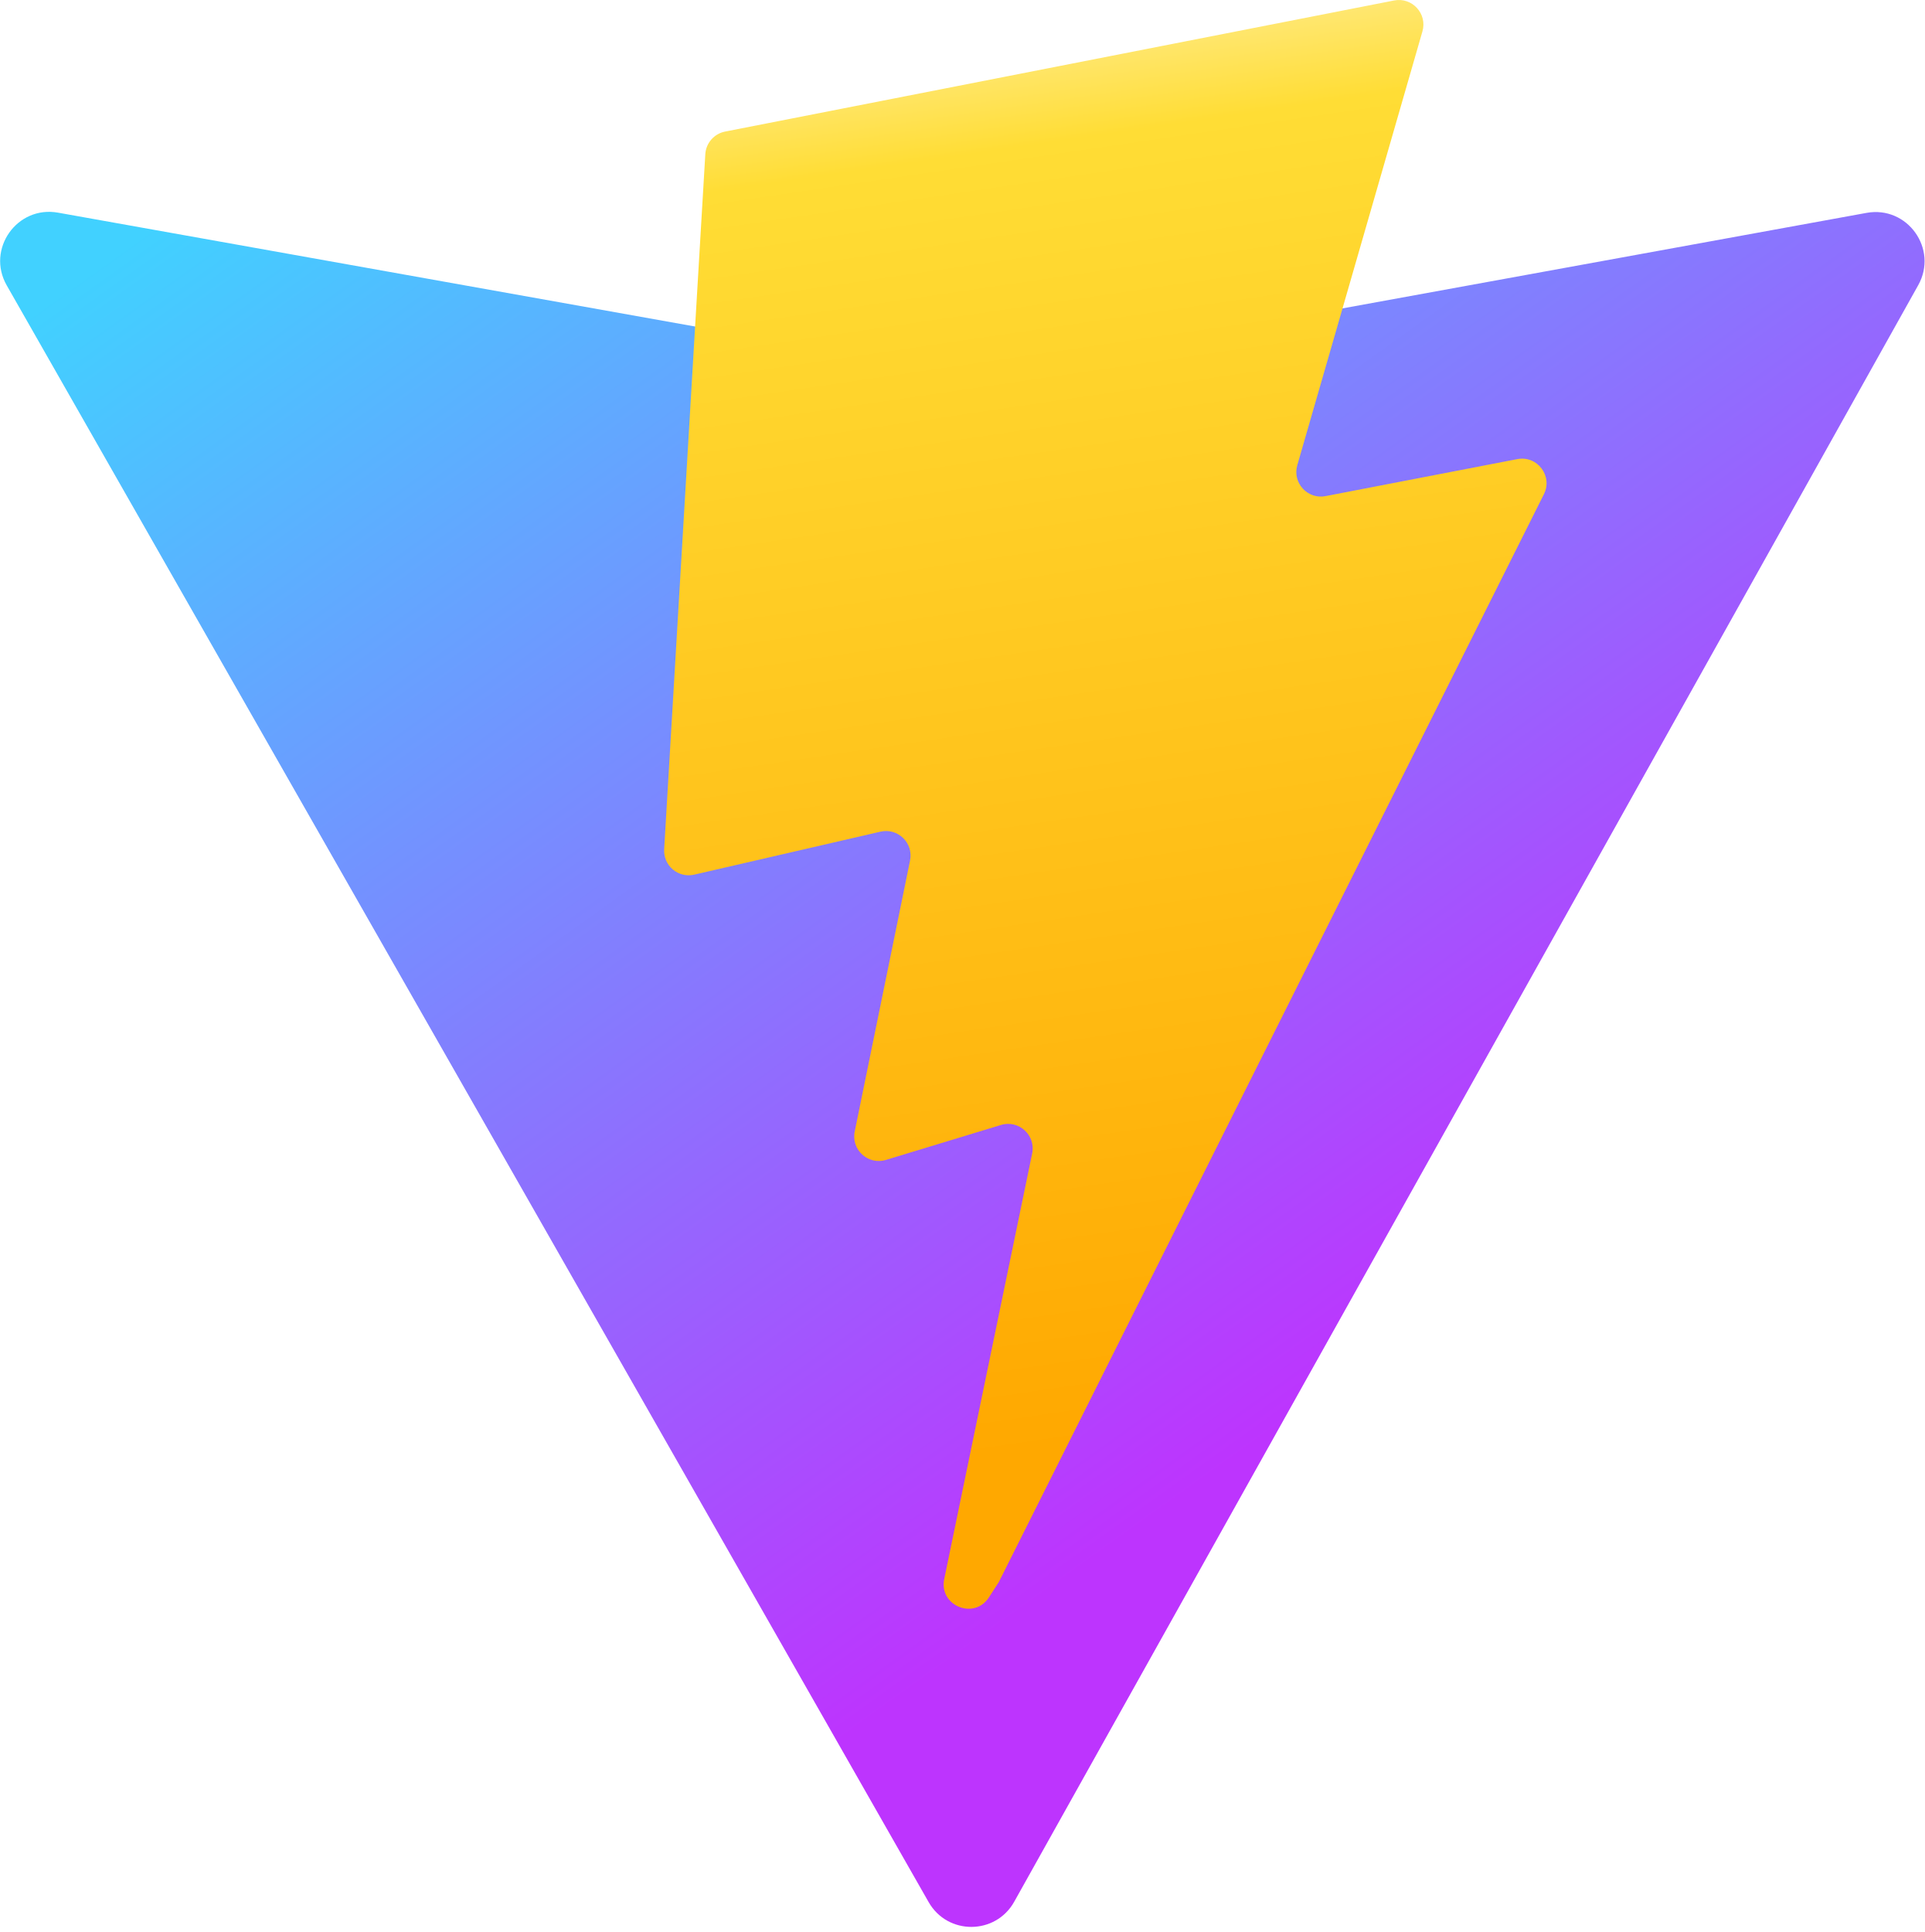
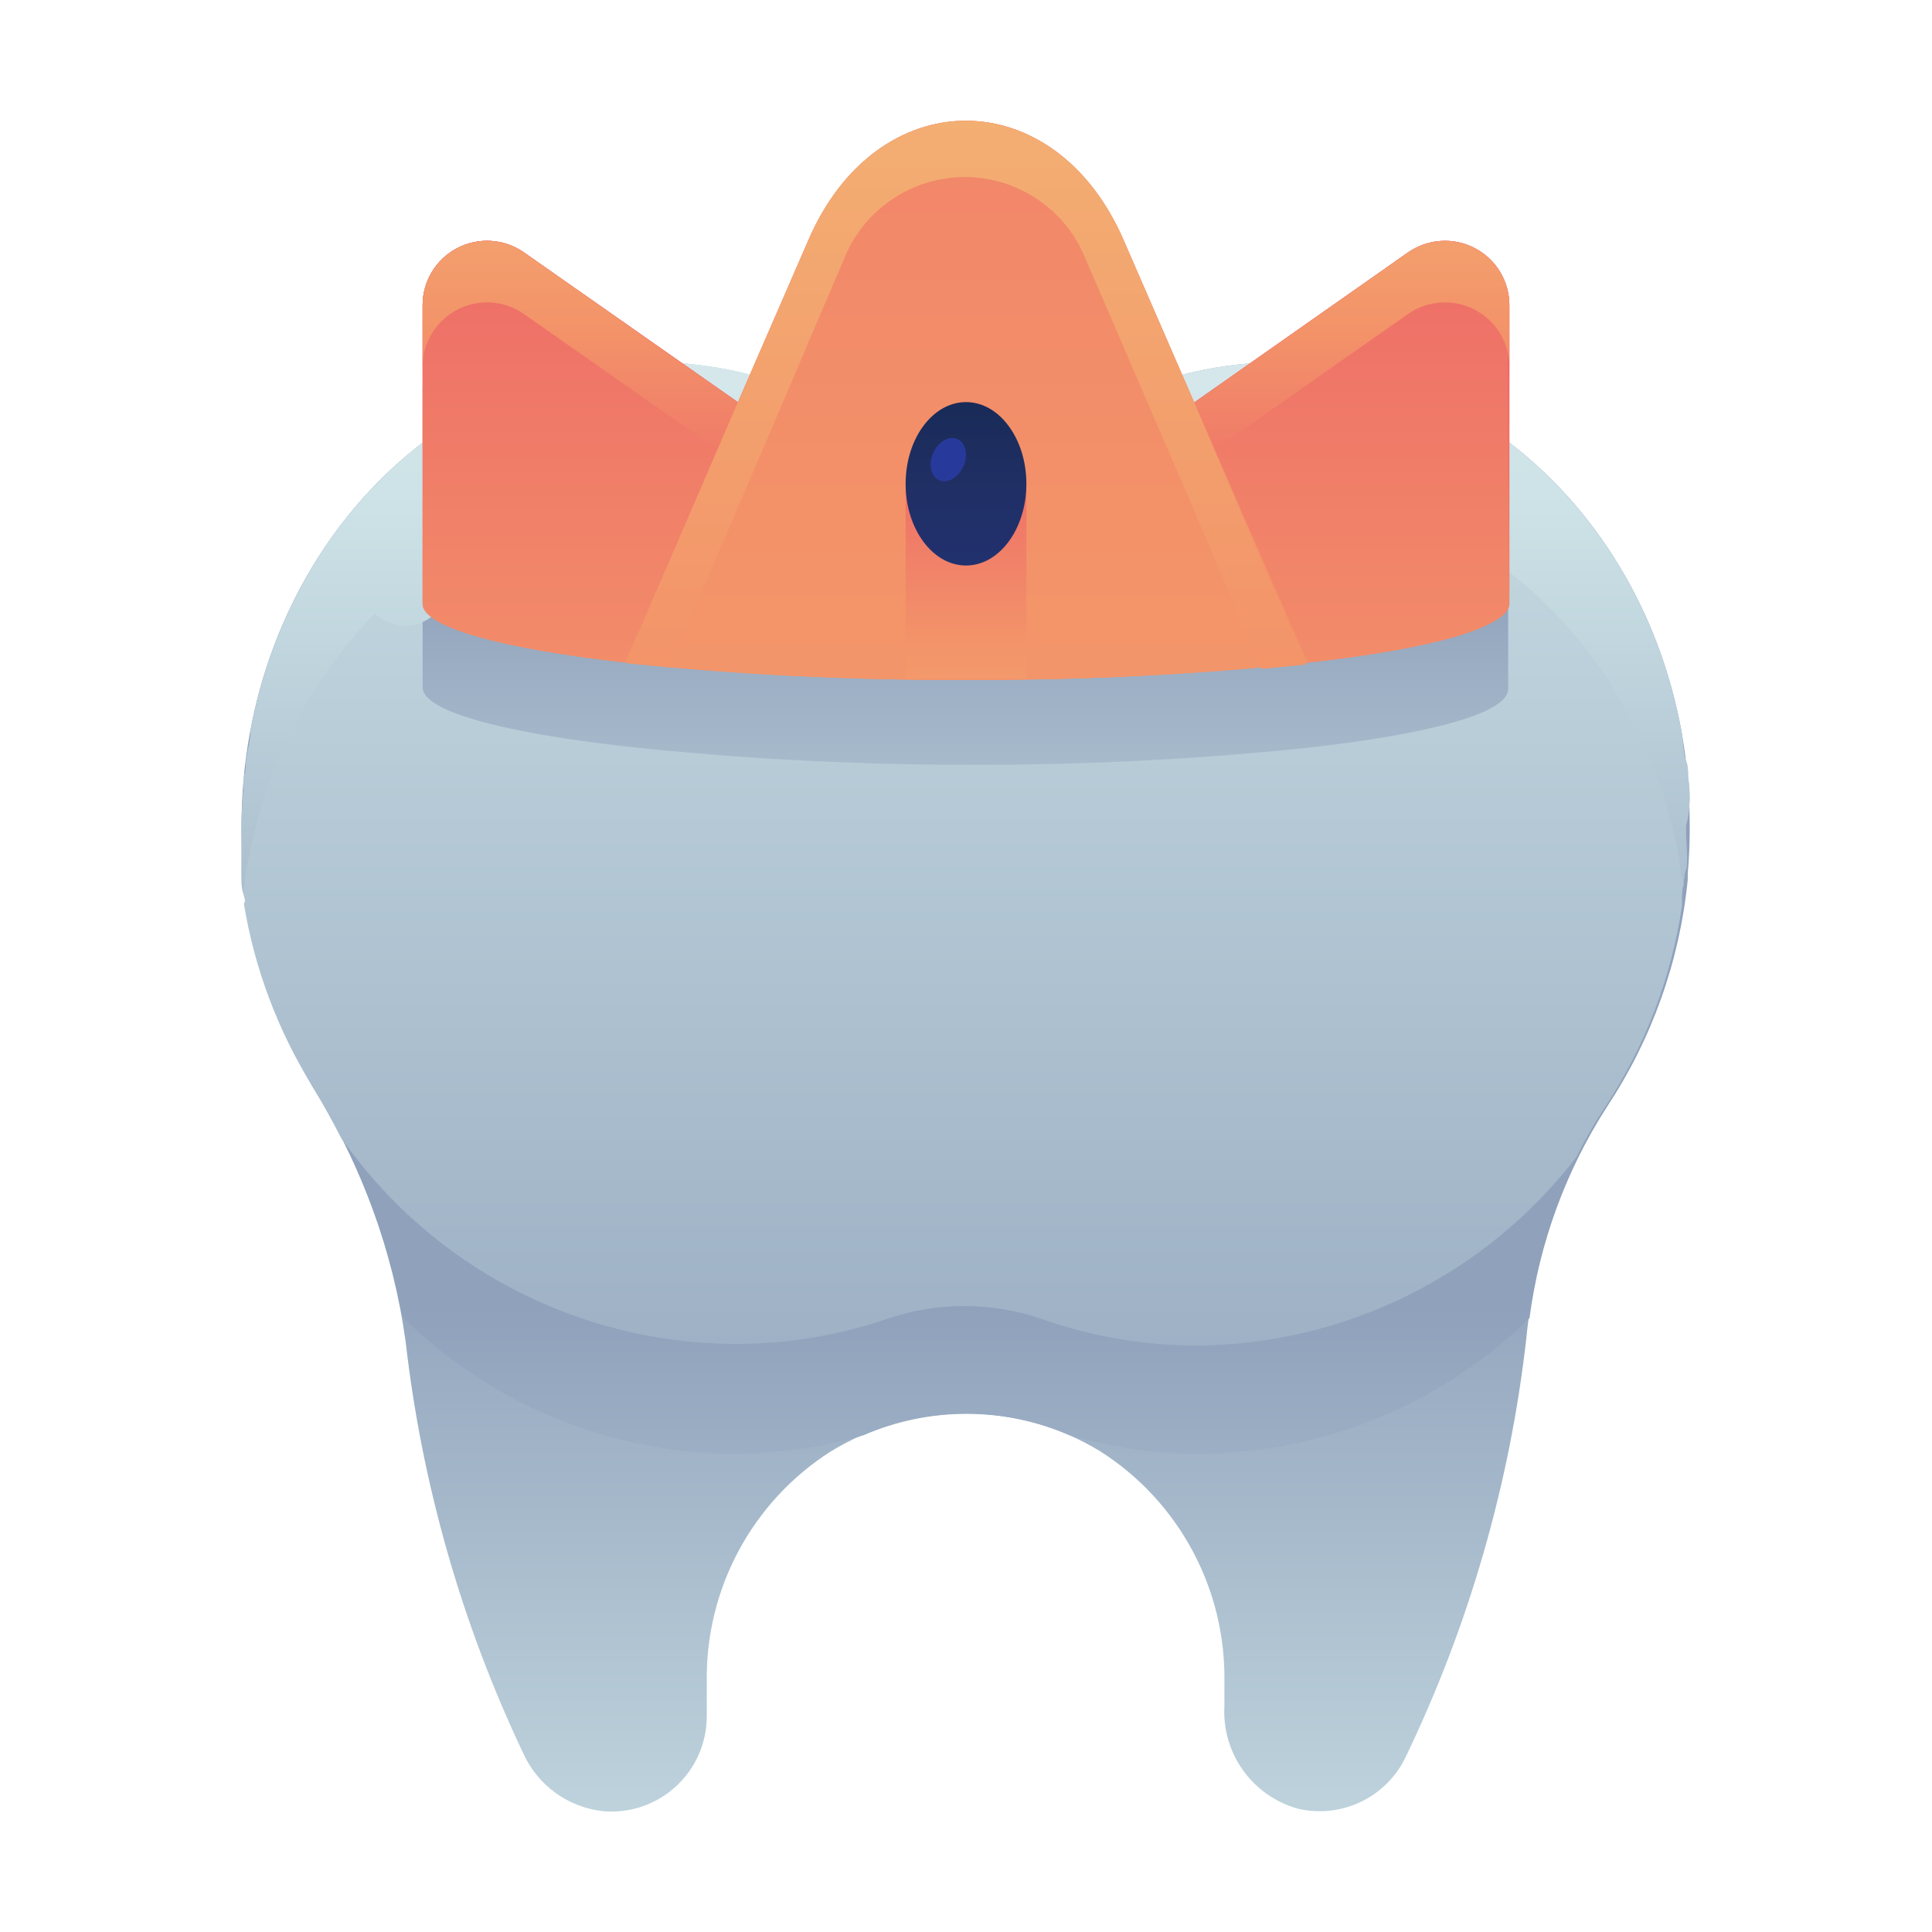
- <svg xmlns="http://www.w3.org/2000/svg" aria-hidden="true" role="img" class="iconify iconify--logos" width="31.88" height="32" preserveAspectRatio="xMidYMid meet" viewBox="0 0 256 257">
+ <svg xmlns="http://www.w3.org/2000/svg" xmlns:xlink="http://www.w3.org/1999/xlink" id="Layer_1" data-name="Layer 1" viewBox="0 0 48 48">
  <defs>
-     <linearGradient id="IconifyId1813088fe1fbc01fb466" x1="-.828%" x2="57.636%" y1="7.652%" y2="78.411%">
-       <stop offset="0%" stop-color="#41D1FF" />
-       <stop offset="100%" stop-color="#BD34FE" />
+     <style>.cls-1{fill:url(#linear-gradient);}.cls-2{fill:url(#linear-gradient-2);}.cls-3{fill:url(#linear-gradient-3);}.cls-4{fill:url(#linear-gradient-4);}.cls-5{fill:url(#linear-gradient-5);}.cls-6{fill:url(#linear-gradient-6);}.cls-7{fill:url(#linear-gradient-8);}.cls-8{fill:url(#linear-gradient-9);}.cls-9{fill:url(#linear-gradient-10);}.cls-10{fill:url(#linear-gradient-11);}.cls-11{fill:url(#linear-gradient-12);}.cls-12{fill:url(#linear-gradient-13);}.cls-13{fill:url(#linear-gradient-15);}.cls-14{fill:url(#linear-gradient-16);}.cls-15{fill:url(#linear-gradient-17);}.cls-16{fill:url(#linear-gradient-18);}</style>
+     <linearGradient id="linear-gradient" x1="24" y1="69.89" x2="24" y2="30.65" gradientUnits="userSpaceOnUse">
+       <stop offset="0" stop-color="#fff" />
+       <stop offset="0.52" stop-color="#cce2e6" />
+       <stop offset="1" stop-color="#8fa1bb" />
    </linearGradient>
-     <linearGradient id="IconifyId1813088fe1fbc01fb467" x1="43.376%" x2="50.316%" y1="2.242%" y2="89.03%">
-       <stop offset="0%" stop-color="#FFEA83" />
-       <stop offset="8.333%" stop-color="#FFDD35" />
-       <stop offset="100%" stop-color="#FFA800" />
+     <linearGradient id="linear-gradient-2" y1="69.43" x2="24" y2="32.36" xlink:href="#linear-gradient" />
+     <linearGradient id="linear-gradient-3" y1="-31.71" x2="24" y2="42.18" xlink:href="#linear-gradient" />
+     <linearGradient id="linear-gradient-4" y1="40.38" x2="24" y2="14.11" xlink:href="#linear-gradient" />
+     <linearGradient id="linear-gradient-5" y1="-6.11" x2="24" y2="30.05" xlink:href="#linear-gradient" />
+     <linearGradient id="linear-gradient-6" x1="24" y1="31.08" x2="24" y2="2.9" gradientUnits="userSpaceOnUse">
+       <stop offset="0" stop-color="#f3c57a" />
+       <stop offset="0.49" stop-color="#f39369" />
+       <stop offset="1" stop-color="#e94867" />
    </linearGradient>
+     <linearGradient id="linear-gradient-8" x1="14.41" y1="42.25" x2="14.41" y2="-5.79" xlink:href="#linear-gradient-6" />
+     <linearGradient id="linear-gradient-9" x1="33.59" y1="42.25" x2="33.59" y2="-5.79" xlink:href="#linear-gradient-6" />
+     <linearGradient id="linear-gradient-10" x1="14.41" y1="-1.12" x2="14.41" y2="17.79" xlink:href="#linear-gradient-6" />
+     <linearGradient id="linear-gradient-11" x1="33.59" y1="-1.12" x2="33.59" y2="17.79" xlink:href="#linear-gradient-6" />
+     <linearGradient id="linear-gradient-12" y1="31.08" y2="2.9" xlink:href="#linear-gradient-6" />
+     <linearGradient id="linear-gradient-13" y1="75.2" y2="-49.34" xlink:href="#linear-gradient-6" />
+     <linearGradient id="linear-gradient-15" y1="-9" y2="43.87" xlink:href="#linear-gradient-6" />
+     <linearGradient id="linear-gradient-16" y1="23.83" y2="7.61" xlink:href="#linear-gradient-6" />
+     <linearGradient id="linear-gradient-17" x1="24" y1="23.33" x2="24" y2="3.38" gradientUnits="userSpaceOnUse">
+       <stop offset="0" stop-color="#273a9b" />
+       <stop offset="0.56" stop-color="#202f65" />
+       <stop offset="1" stop-color="#021e2f" />
+     </linearGradient>
+     <linearGradient id="linear-gradient-18" x1="23.27" y1="10.27" x2="22.92" y2="8.93" gradientTransform="translate(24.39 -14.75) rotate(65.95)" xlink:href="#linear-gradient-17" />
  </defs>
-   <path fill="url(#IconifyId1813088fe1fbc01fb466)" d="M255.153 37.938L134.897 252.976c-2.483 4.44-8.862 4.466-11.382.048L.875 37.958c-2.746-4.814 1.371-10.646 6.827-9.67l120.385 21.517a6.537 6.537 0 0 0 2.322-.004l117.867-21.483c5.438-.991 9.574 4.796 6.877 9.62Z" />
-   <path fill="url(#IconifyId1813088fe1fbc01fb467)" d="M185.432.063L96.44 17.501a3.268 3.268 0 0 0-2.634 3.014l-5.474 92.456a3.268 3.268 0 0 0 3.997 3.378l24.777-5.718c2.318-.535 4.413 1.507 3.936 3.838l-7.361 36.047c-.495 2.426 1.782 4.5 4.151 3.78l15.304-4.649c2.372-.72 4.652 1.36 4.15 3.788l-11.698 56.621c-.732 3.542 3.979 5.473 5.943 2.437l1.313-2.028l72.516-144.72c1.215-2.423-.88-5.186-3.54-4.672l-25.505 4.922c-2.396.462-4.435-1.77-3.759-4.114l16.646-57.705c.677-2.35-1.37-4.583-3.769-4.113Z" />
+   <path class="cls-1" d="M31.71,9a9.7,9.7,0,0,0-7.17,3.28.74.74,0,0,1-1.08,0A9.7,9.7,0,0,0,16.29,9C10.61,9,6,14.16,6,20.53A12.6,12.6,0,0,0,7.77,27a16,16,0,0,1,2.31,6.35A32.43,32.43,0,0,0,13,43.56,2.47,2.47,0,0,0,15,45a2.37,2.37,0,0,0,2.56-2.36V41.8a6.67,6.67,0,0,1,3.08-5.74,6.43,6.43,0,0,1,6.7,0,6.67,6.67,0,0,1,3.08,5.74v.59a2.5,2.5,0,0,0,1.84,2.55,2.37,2.37,0,0,0,2.66-1.28,32.42,32.42,0,0,0,3-10.4,13,13,0,0,1,2-5.77,12.54,12.54,0,0,0,2.06-7C42,14.16,37.39,9,31.71,9Z" />
+   <path class="cls-2" d="M39.93,27.49a12.42,12.42,0,0,0,2-5.62l0-.3c0-.25-.06-.5-.11-.74-1-5.22-5.11-9.14-10.06-9.14A9.7,9.7,0,0,0,24.54,15a.74.74,0,0,1-1.08,0,9.7,9.7,0,0,0-7.17-3.28c-4.95,0-9.08,3.92-10.06,9.14,0,.24-.08.49-.11.74l0,.3A12.48,12.48,0,0,0,7.77,27,16.46,16.46,0,0,1,10,32.72a11.79,11.79,0,0,0,8.23,3.4,11.61,11.61,0,0,0,3.22-.46,6.43,6.43,0,0,1,5.13,0,11.61,11.61,0,0,0,3.22.46A11.82,11.82,0,0,0,38,32.75,12.76,12.76,0,0,1,39.93,27.49Z" />
+   <path class="cls-3" d="M41.94,19.29c0-.14,0-.28-.06-.41s-.06-.5-.11-.74C40.79,12.92,36.66,9,31.71,9a9.7,9.7,0,0,0-7.17,3.28.74.74,0,0,1-1.08,0A9.7,9.7,0,0,0,16.29,9c-4.95,0-9.08,3.92-10.06,9.14,0,.24-.08.49-.11.74s0,.27-.06.41c0,.42-.06.84-.06,1.26,0,0,0,.07,0,.11,0,.32,0,.64,0,1s0,.4.06.6,0,.13,0,.2A12.43,12.43,0,0,0,7.77,27c.25.42.49.85.71,1.28a12,12,0,0,0,9.73,5.11A11.63,11.63,0,0,0,22,32.78a5.93,5.93,0,0,1,3.91,0,11.63,11.63,0,0,0,3.83.65,12,12,0,0,0,9.43-4.69,11.11,11.11,0,0,1,.71-1.24,12.35,12.35,0,0,0,1.91-5l0-.2c0-.23.06-.46.08-.7s0-.63,0-.95c0,0,0-.09,0-.14C42,20.13,42,19.71,41.94,19.29Z" />
+   <path class="cls-4" d="M35,8.34l-5.31,3.73-2.13,1.49H20.46l-2.13-1.49L13,8.34A1.6,1.6,0,0,0,10.5,9.65v7.43c0,.59,2,1.12,5,1.46A78.53,78.53,0,0,0,24,19a78.53,78.53,0,0,0,8.47-.42c3.07-.34,5-.87,5-1.46V9.65A1.6,1.6,0,0,0,35,8.34Z" />
+   <path class="cls-5" d="M41.94,19.29c0-.14,0-.28-.06-.41s-.06-.5-.11-.74C40.79,12.92,36.66,9,31.71,9A9.61,9.61,0,0,0,25,11.84a1.37,1.37,0,0,1-1.94,0A9.61,9.61,0,0,0,16.29,9c-4.95,0-9.08,3.92-10.06,9.14,0,.24-.08.49-.11.74s0,.27-.06.41c0,.42-.06.84-.06,1.26,0,0,0,.07,0,.11,0,.32,0,.64,0,1s0,.37.06.55V22.1c0-.25.06-.5.11-.74a11.9,11.9,0,0,1,3.14-6.12,1.1,1.1,0,0,0,.76.31A1.09,1.09,0,0,0,11,15a1.88,1.88,0,0,0,2.68-1.6,1.29,1.29,0,0,0,1.56-1.16,9.27,9.27,0,0,1,1-.06,9.7,9.7,0,0,1,7.17,3.28.74.74,0,0,0,1.08,0,9.7,9.7,0,0,1,7.17-3.28c4.95,0,9.08,3.92,10.06,9.14,0,.24.08.49.11.74v.06c0-.17,0-.34.06-.52s0-.63,0-.95c0,0,0-.09,0-.14C42,20.13,42,19.71,41.94,19.29Z" />
+   <path class="cls-6" d="M35,6.26l-7.44,5.22.52,1.72c-1.28-.06-2.65-.09-4.07-.09s-2.78,0-4.07.09l.52-1.72L13,6.26A1.6,1.6,0,0,0,10.5,7.57V15c0,1,6,1.88,13.5,1.88S37.5,16,37.5,15V7.57A1.6,1.6,0,0,0,35,6.26Z" />
+   <path class="cls-6" d="M35,6.26l-7.44,5.22.52,1.72c-1.28-.06-2.65-.09-4.07-.09s-2.78,0-4.07.09l.52-1.72L13,6.26A1.6,1.6,0,0,0,10.5,7.57V15c0,1,6,1.88,13.5,1.88S37.5,16,37.5,15V7.57A1.6,1.6,0,0,0,35,6.26Z" />
+   <path class="cls-7" d="M13,6.26A1.6,1.6,0,0,0,10.5,7.57V15c0,.59,2,1.12,5,1.46L18.33,10Z" />
+   <path class="cls-8" d="M35,6.26,29.67,10l2.79,6.47c3.07-.34,5-.87,5-1.46V7.57A1.6,1.6,0,0,0,35,6.26Z" />
+   <path class="cls-9" d="M13,7.79l4.81,3.37L18.33,10,13,6.26A1.6,1.6,0,0,0,10.5,7.57V9.1A1.6,1.6,0,0,1,13,7.79Z" />
+   <path class="cls-10" d="M35,6.26,29.67,10l.51,1.17L35,7.79A1.6,1.6,0,0,1,37.5,9.1V7.57A1.6,1.6,0,0,0,35,6.26Z" />
+   <path class="cls-11" d="M27.54,11.49l.52,1.72c-1.28-.06-2.65-.09-4.07-.09s-2.78,0-4.07.09l.52-1.72L18.33,10l-2.79,6.47a78.53,78.53,0,0,0,8.47.42,78.53,78.53,0,0,0,8.47-.42L29.67,10Z" />
+   <path class="cls-12" d="M29.67,10,27.93,6c-1.71-4-6.16-4-7.86,0l-1.74,4-2.79,6.47a78.53,78.53,0,0,0,8.47.42,78.53,78.53,0,0,0,8.47-.42Z" />
+   <path class="cls-12" d="M29.67,10,27.93,6c-1.71-4-6.16-4-7.86,0l-1.74,4-2.79,6.47a78.53,78.53,0,0,0,8.47.42,78.53,78.53,0,0,0,8.47-.42Z" />
+   <path class="cls-13" d="M18.33,12.62,21,6.36a3.23,3.23,0,0,1,5.94,0l2.7,6.26,1.71,4,1.09-.11L29.67,10,27.93,6c-1.71-4-6.16-4-7.86,0l-1.74,4-2.79,6.47,1.09.11Z" />
+   <path class="cls-14" d="M22.5,16.86h3V12h-3Z" />
+   <ellipse class="cls-15" cx="24" cy="12.02" rx="1.5" ry="2.03" />
+   <ellipse class="cls-16" cx="23.56" cy="11.42" rx="0.56" ry="0.41" transform="translate(3.53 28.28) rotate(-65.95)" />
</svg>
